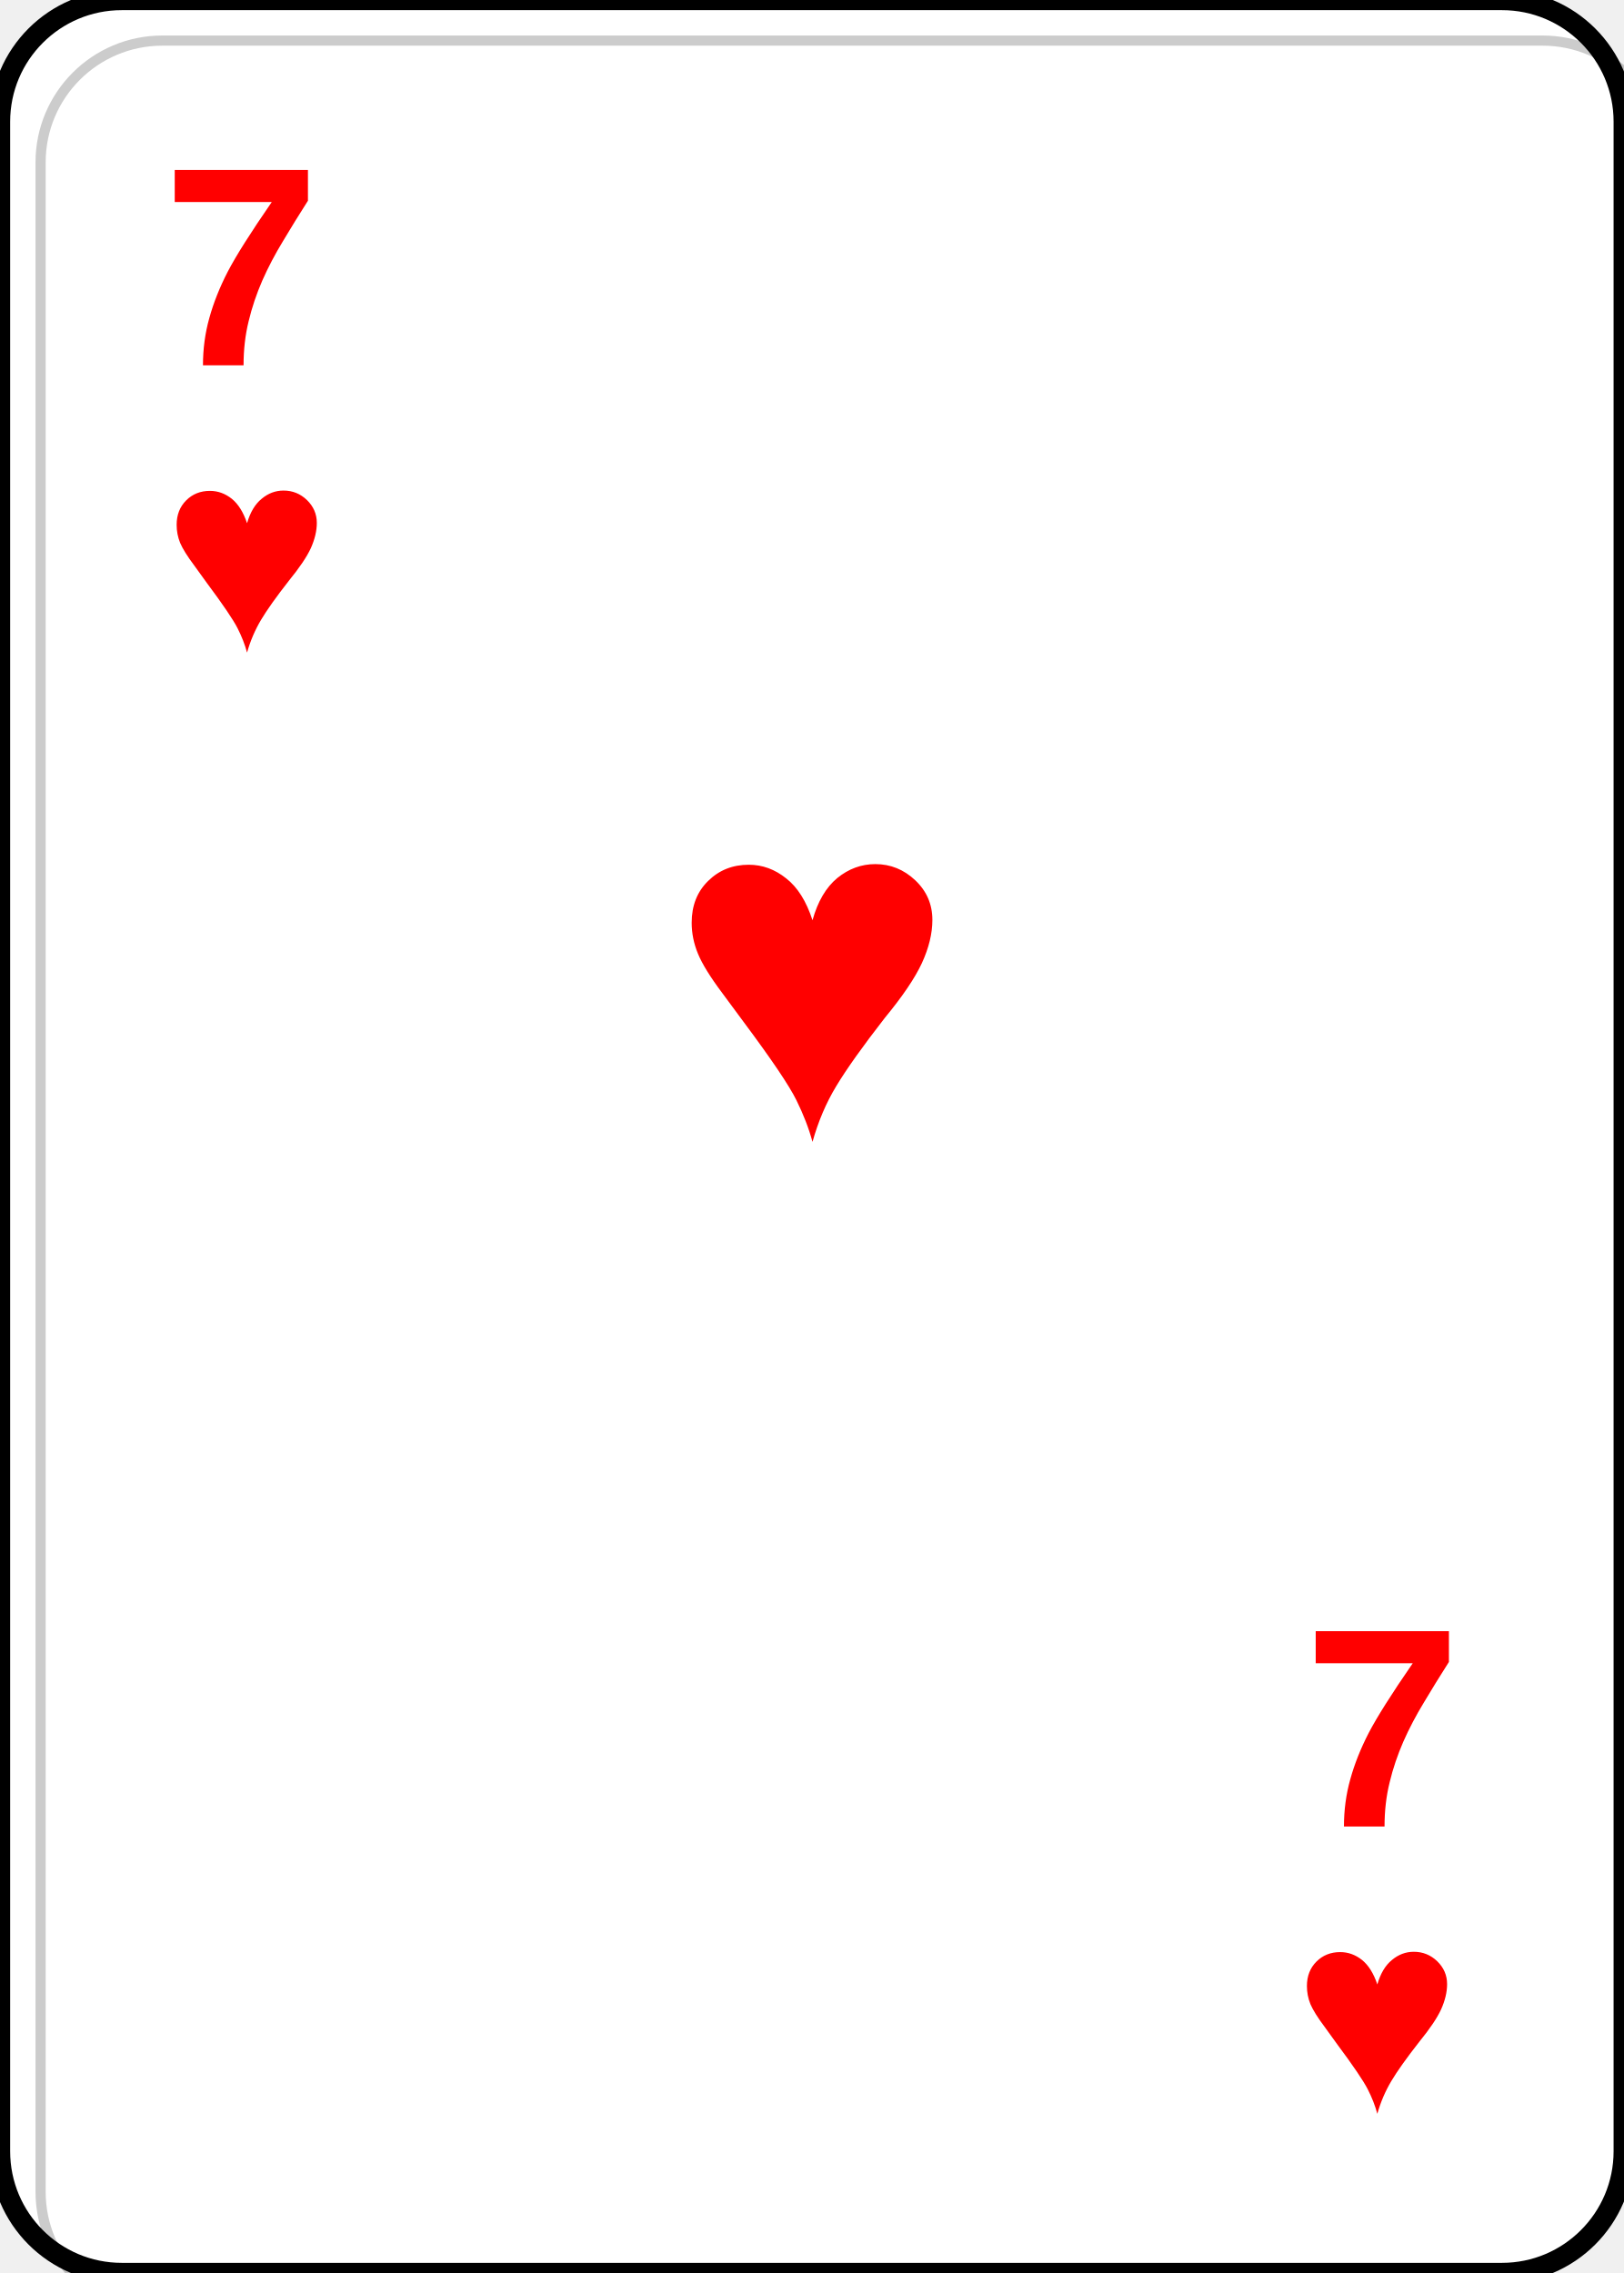
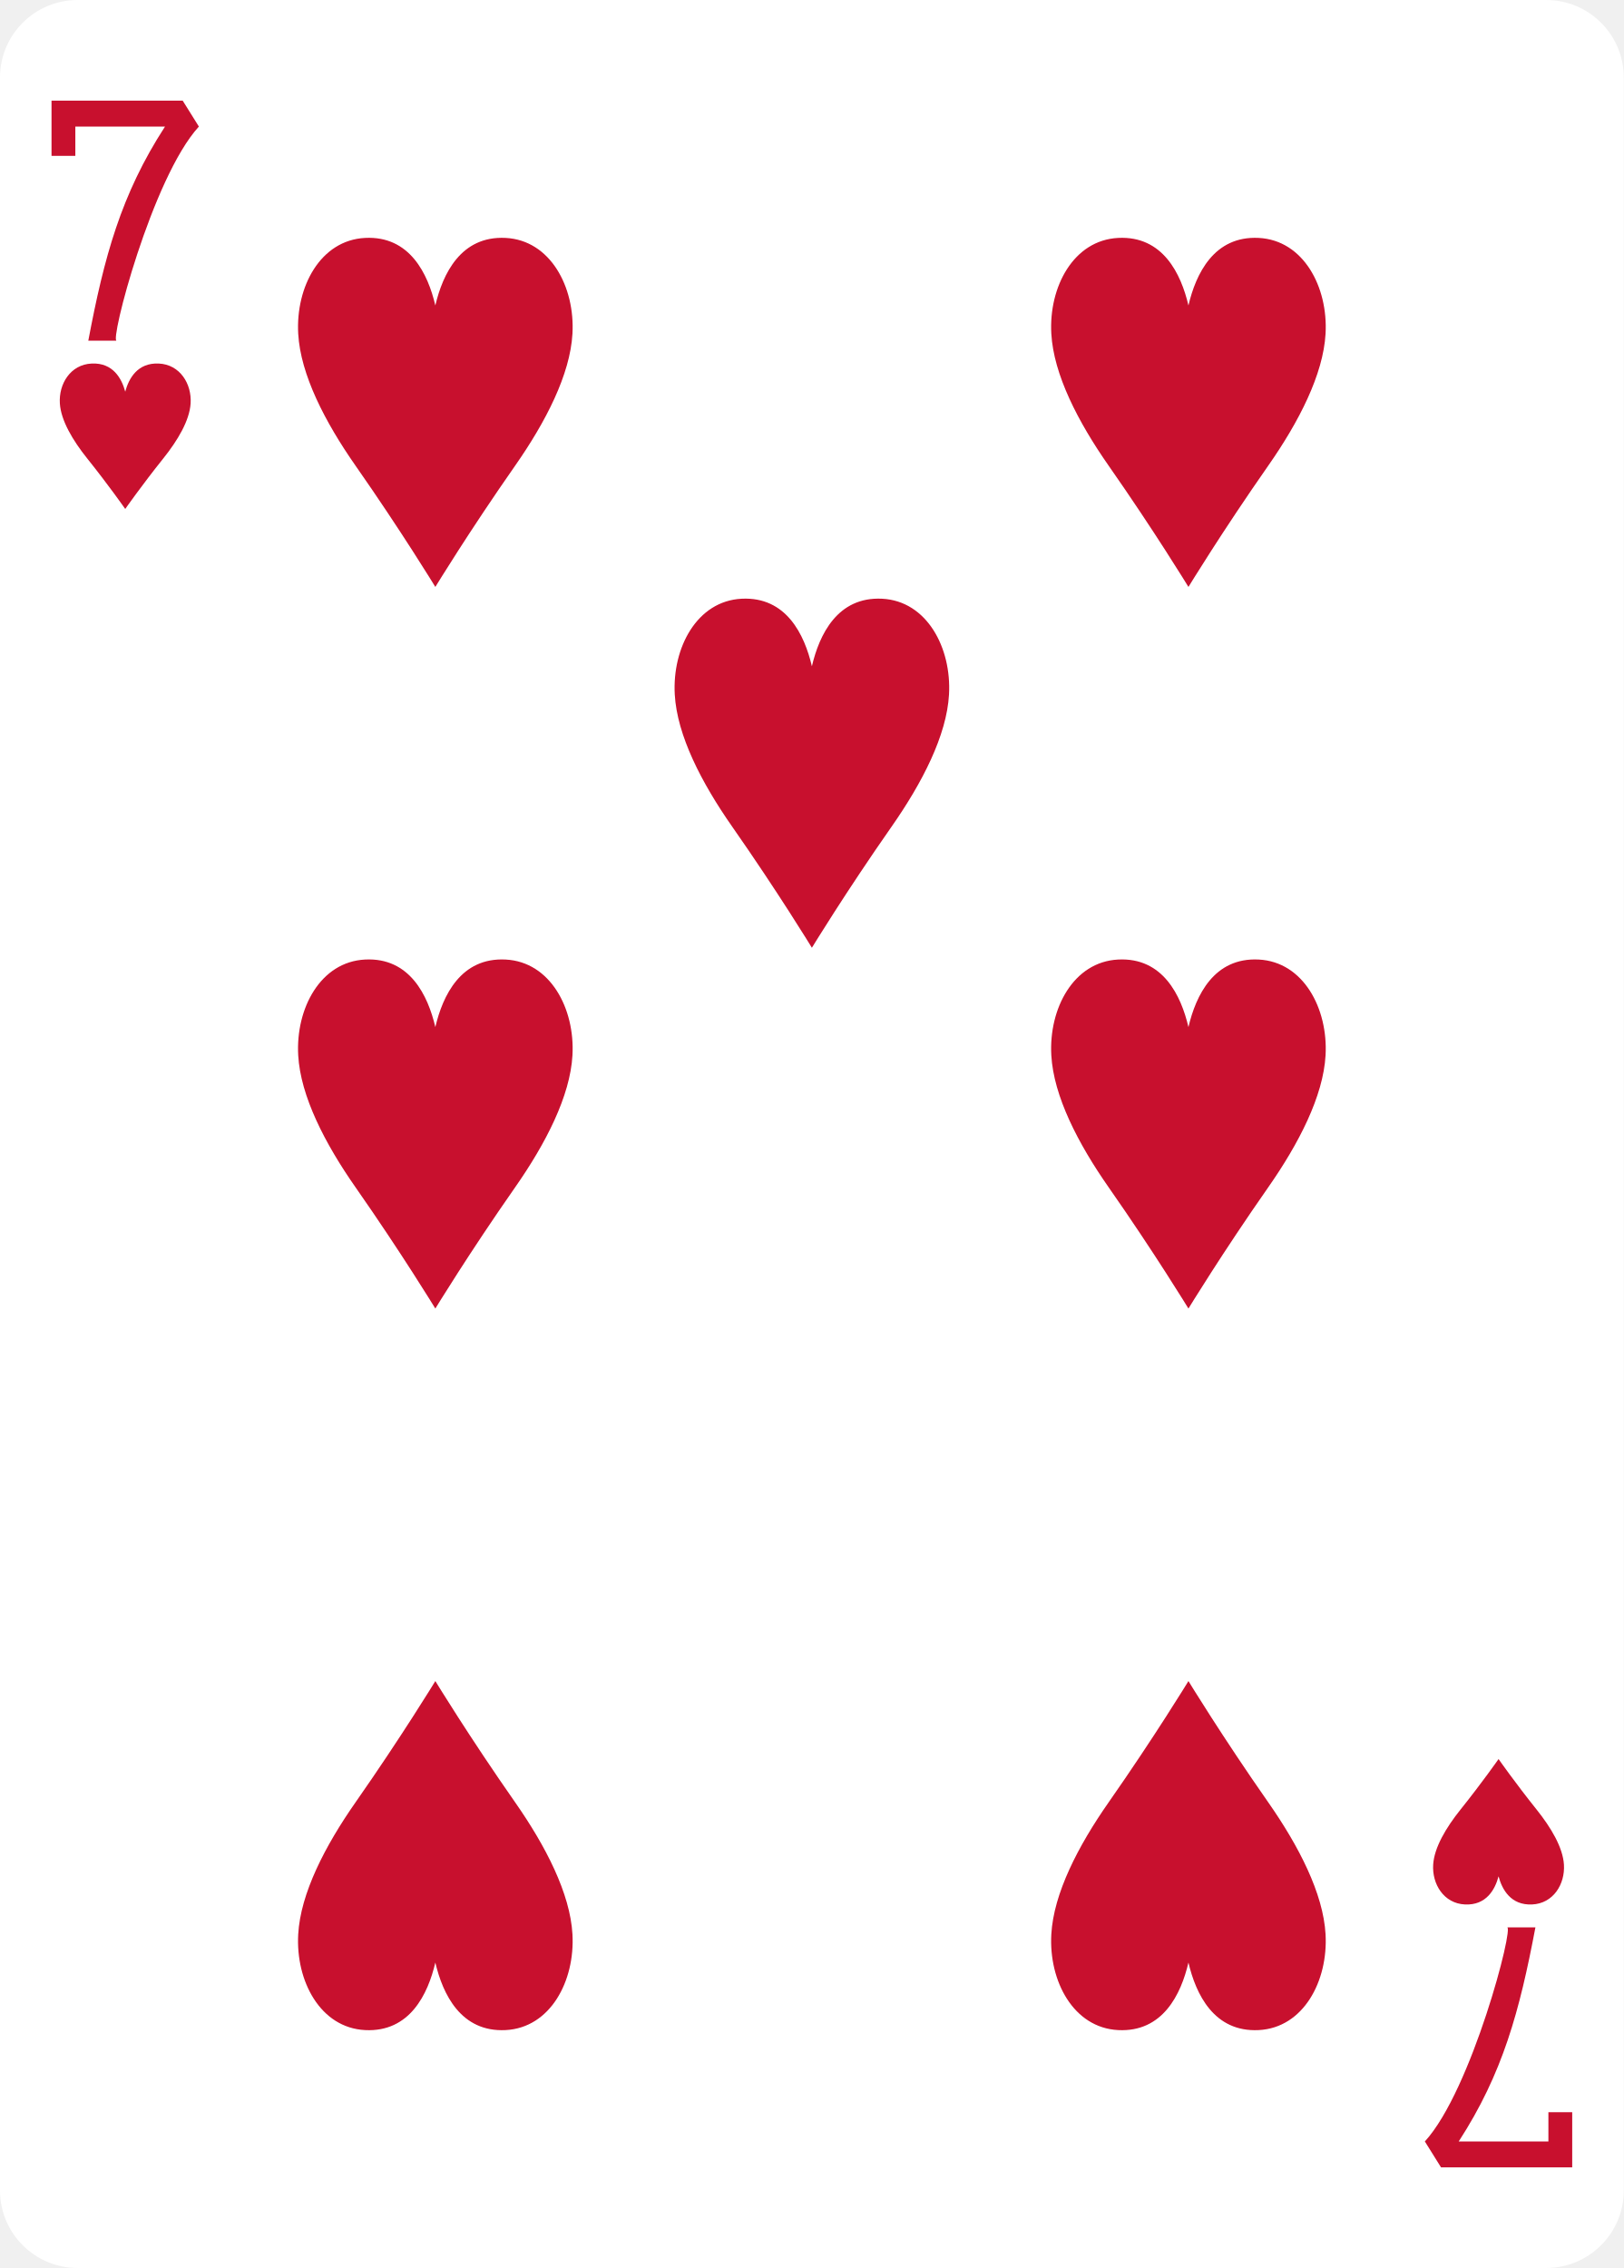
- <svg xmlns="http://www.w3.org/2000/svg" width="80" height="112" viewBox="0 0 80 112">
-   <rect width="80" height="112" rx="6" ry="6" fill="white" stroke="#000" stroke-width="1" />
-   <rect x="2" y="2" width="80" height="112" rx="6" ry="6" fill="none" stroke="#000" stroke-width="0.5" opacity="0.2" />
-   <g fill="red">
-     <text x="8" y="18" font-family="Arial, sans-serif" font-size="14" font-weight="bold">7</text>
-     <text x="8" y="32" font-family="Arial, sans-serif" font-size="14">♥</text>
+ <svg xmlns="http://www.w3.org/2000/svg" width="63mm" height="88mm" viewBox="0 0 238.111 332.599" version="1.1" id="svg8">
+   <defs id="defs2" />
+   <g id="layer1" transform="translate(-312.0641,-360.4326)">
+     <g transform="matrix(1.06667,0,0,1.06667,-1986.04,1495.37)" id="HEART-7" style="display:inline">
+       <rect transform="translate(2267.08,-853.906)" y="-210.095" x="-112.614" height="311.811" width="223.228" id="rect10074-2-8" style="display:inline;opacity:1;fill:#ffffff;fill-opacity:1;stroke:none;stroke-width:1.001;stroke-miterlimit:4;stroke-dasharray:none;stroke-opacity:1" rx="10.678" ry="10.664" />
+       <g transform="translate(2154.46,-1064)" style="display:inline;opacity:1" id="g10092-4-5" />
+       <g style="display:inline;opacity:1" id="g10098-2-4" transform="translate(2181.05,-1083.91)" />
+       <path transform="translate(2267.08,-853.906)" style="display:inline;opacity:1;fill:#c8102e;fill-opacity:1" d="m -95.397,-140.121 c 0,0 -2.225,-3.19 -5.226,-6.94 -2.008,-2.51 -3.613,-5.227 -3.762,-7.568 -0.171,-2.674 1.449,-5.356 4.382,-5.486 2.931,-0.13 4.121,2.062 4.606,3.869 0.484,-1.807 1.674,-3.999 4.606,-3.869 2.933,0.13 4.553,2.813 4.382,5.486 -0.149,2.341 -1.754,5.058 -3.762,7.568 -3.001,3.75 -5.226,6.94 -5.226,6.94 z" id="path10106-2-3" />
+       <path transform="translate(2267.08,-853.906)" style="display:inline;opacity:1;fill:#c8102e;fill-opacity:1;stroke:none;stroke-opacity:1" d="m 93.398,31.743 c 0,0 -2.225,3.19 -5.226,6.94 -2.008,2.51 -3.613,5.227 -3.762,7.568 -0.171,2.674 1.449,5.356 4.382,5.486 2.931,0.13 4.121,-2.062 4.606,-3.869 0.484,1.807 1.674,3.999 4.606,3.869 2.933,-0.13 4.553,-2.813 4.382,-5.486 -0.149,-2.341 -1.754,-5.058 -3.762,-7.568 -3.001,-3.75 -5.226,-6.94 -5.226,-6.94 z" id="path10108-3-1" />
+       <path transform="translate(2267.08,-853.906)" id="path10110-3-5" d="m -1,-79.794 c 0,0 -4.666,-7.655 -10.961,-16.656 -4.211,-6.023 -7.578,-12.545 -7.891,-18.163 -0.359,-6.417 3.039,-12.855 9.191,-13.167 6.149,-0.312 8.644,4.948 9.66,9.285 1.016,-4.337 3.512,-9.596 9.66,-9.285 6.152,0.312 9.55,6.75 9.191,13.167 -0.313,5.618 -3.68,12.14 -7.891,18.163 -6.295,9.001 -10.961,16.656 -10.961,16.656 z" style="display:inline;opacity:1;fill:#c8102e;fill-opacity:1" />
+       <path transform="translate(2267.08,-853.906)" id="path10114-8-3" d="m -52.766,-129.4 c 0,0 -4.666,-7.655 -10.961,-16.656 -4.211,-6.023 -7.578,-12.545 -7.891,-18.163 -0.359,-6.417 3.039,-12.855 9.191,-13.167 6.149,-0.312 8.644,4.948 9.66,9.285 1.016,-4.337 3.512,-9.596 9.66,-9.285 6.152,0.312 9.55,6.75 9.191,13.167 -0.313,5.618 -3.68,12.14 -7.891,18.163 -6.295,9.001 -10.961,16.656 -10.961,16.656 z" style="display:inline;opacity:1;fill:#c8102e;fill-opacity:1;stroke:none;stroke-opacity:1" />
+       <path transform="translate(2267.08,-853.906)" id="path10116-2-5" d="m 50.766,-30.189 c 0,0 -4.666,-7.655 -10.961,-16.656 -4.211,-6.023 -7.578,-12.545 -7.891,-18.163 -0.359,-6.417 3.039,-12.855 9.191,-13.167 6.149,-0.312 8.644,4.948 9.66,9.285 1.016,-4.337 3.512,-9.596 9.66,-9.285 6.152,0.312 9.55,6.75 9.191,13.167 -0.313,5.618 -3.68,12.14 -7.891,18.163 -6.295,9.001 -10.961,16.656 -10.961,16.656 z" style="display:inline;opacity:1;fill:#c8102e;fill-opacity:1" />
+       <path transform="translate(2267.08,-853.906)" id="path10120-6-5" d="m 50.766,-129.4 c 0,0 -4.666,-7.655 -10.961,-16.656 -4.211,-6.023 -7.578,-12.545 -7.891,-18.163 -0.359,-6.417 3.039,-12.855 9.191,-13.167 6.149,-0.312 8.644,4.948 9.66,9.285 1.016,-4.337 3.512,-9.596 9.66,-9.285 6.152,0.312 9.55,6.75 9.191,13.167 -0.313,5.618 -3.68,12.14 -7.891,18.163 -6.295,9.001 -10.961,16.656 -10.961,16.656 z" style="display:inline;opacity:1;fill:#c8102e;fill-opacity:1" />
+       <path transform="translate(2267.08,-853.906)" id="path10124-1-1" d="m -52.766,-30.189 c 0,0 -4.666,-7.655 -10.961,-16.656 -4.211,-6.023 -7.578,-12.545 -7.891,-18.163 -0.359,-6.417 3.039,-12.855 9.191,-13.167 6.149,-0.312 8.644,4.948 9.66,9.285 1.016,-4.337 3.512,-9.596 9.66,-9.285 6.152,0.312 9.55,6.75 9.191,13.167 -0.313,5.618 -3.68,12.14 -7.891,18.163 -6.295,9.001 -10.961,16.656 -10.961,16.656 z" style="display:inline;opacity:1;fill:#c8102e;fill-opacity:1" />
+       <path transform="translate(2267.08,-853.906)" style="display:inline;opacity:1;fill:#c8102e;fill-opacity:1;stroke:none;stroke-opacity:1" d="m 50.766,21.022 c 0,0 -4.666,7.655 -10.961,16.656 -4.211,6.023 -7.578,12.545 -7.891,18.163 -0.359,6.417 3.039,12.855 9.191,13.167 6.149,0.312 8.644,-4.948 9.66,-9.285 1.016,4.337 3.512,9.596 9.66,9.285 6.152,-0.312 9.55,-6.75 9.191,-13.167 -0.313,-5.618 -3.68,-12.14 -7.891,-18.163 -6.295,-9.001 -10.961,-16.656 -10.961,-16.656 z" id="path10134-7-3" />
+       <path transform="translate(2267.08,-853.906)" id="path10136-5-7" d="m -52.766,21.022 c 0,0 -4.666,7.655 -10.961,16.656 -4.211,6.023 -7.578,12.545 -7.891,18.163 -0.359,6.417 3.039,12.855 9.191,13.167 6.149,0.312 8.644,-4.948 9.66,-9.285 1.016,4.337 3.512,9.596 9.66,9.285 6.152,-0.312 9.55,-6.75 9.191,-13.167 -0.313,-5.618 -3.68,-12.14 -7.891,-18.163 -6.295,-9.001 -10.961,-16.656 -10.961,-16.656 z" style="display:inline;opacity:1;fill:#c8102e;fill-opacity:1;stroke:none;stroke-opacity:1" />
+       <path d="m 2166.606,-1017.166 c 2.17,-11.473 4.481,-20.087 10.546,-29.435 h -12.33 v 4.024 h -3.273 v -7.585 h 18.034 l 2.224,3.562 c -6.443,7.033 -12.339,29.767 -11.295,29.435 z m 0,0" id="path25-43-2-3-9" style="opacity:1;fill:#c8102e;fill-opacity:1;stroke-width:1;stroke-miterlimit:4;stroke-dasharray:none" />
+       <path d="m 2365.546,-799.023 c -2.17,11.473 -4.481,20.087 -10.546,29.435 h 12.33 v -4.024 h 3.273 v 7.586 h -18.034 l -2.224,-3.562 c 6.443,-7.033 12.339,-29.767 11.295,-29.435 z m 0,0" id="path25-7-0-2-8-2" style="opacity:1;fill:#c8102e;fill-opacity:1" />
+     </g>
  </g>
-   <g fill="red">
-     <text x="40" y="56" text-anchor="middle" font-family="Arial, sans-serif" font-size="24">♥</text>
-   </g>
-   <g fill="red">
-     <text x="72" y="104" text-anchor="end" font-family="Arial, sans-serif" font-size="14">♥</text>
-     <text x="72" y="90" text-anchor="end" font-family="Arial, sans-serif" font-size="14" font-weight="bold">7</text>
+   <g id="g862-0" transform="translate(-346.2742,180.1827)">
+     <rect style="opacity:1;vector-effect:none;fill:#006614;fill-opacity:1;stroke:none;stroke-width:1.748;stroke-linecap:butt;stroke-linejoin:miter;stroke-miterlimit:4;stroke-dasharray:none;stroke-dashoffset:0;stroke-opacity:1" id="rect22845-2-8" width="1659.913" height="794.398" x="-356.473" y="-1029.682" rx="144.482" ry="124.682" />
+     <text id="text5630-0-9" y="-935.813" x="472.194" style="font-style:normal;font-variant:normal;font-weight:normal;font-stretch:normal;font-size:42.667px;line-height:125%;font-family:Carlito;-inkscape-font-specification:'Carlito, Normal';text-align:center;letter-spacing:0px;word-spacing:0px;writing-mode:lr-tb;text-anchor:middle;fill:#ffffff;fill-opacity:1;stroke:none;stroke-width:1.067px;stroke-linecap:butt;stroke-linejoin:miter;stroke-opacity:1" xml:space="preserve">
+       <tspan style="font-style:normal;font-variant:normal;font-weight:normal;font-stretch:normal;font-size:48px;line-height:125%;font-family:Carlito;-inkscape-font-specification:'Carlito, Normal';text-align:center;writing-mode:lr-tb;text-anchor:middle;fill:#ffffff;fill-opacity:1;stroke-width:1.067px" id="tspan4923-1" y="-935.813" x="472.194">Single Playing Card from:</tspan>
+       <tspan style="font-style:normal;font-variant:normal;font-weight:normal;font-stretch:normal;font-size:48px;line-height:125%;font-family:Carlito;-inkscape-font-specification:'Carlito, Normal';text-align:center;writing-mode:lr-tb;text-anchor:middle;fill:#ffffff;fill-opacity:1;stroke-width:1.067px" id="tspan5035-8" y="-875.813" x="472.194">Standard Edition - Color Set - Bordered </tspan>
+       <tspan y="-820.48" x="472.194" id="tspan12311-7" />
+       <tspan style="font-style:normal;font-variant:normal;font-weight:normal;font-stretch:normal;font-size:48px;line-height:125%;font-family:Carlito;-inkscape-font-specification:'Carlito, Normal';text-align:center;writing-mode:lr-tb;text-anchor:middle;fill:#ffaaaa;fill-opacity:1;stroke-width:1.067px" id="tspan4927-1" y="-762.48" x="472.194">Copyright 2011, 2020 - Chris Aguilar - conjurenation@gmail.com</tspan>
+       <tspan id="tspan12344-3" y="-707.147" x="472.194" />
+       <tspan style="font-style:normal;font-variant:normal;font-weight:normal;font-stretch:normal;font-size:48px;line-height:125%;font-family:Carlito;-inkscape-font-specification:'Carlito, Normal';text-align:center;writing-mode:lr-tb;text-anchor:middle;fill:#ffffff;fill-opacity:1;stroke-width:1.067px" id="tspan4931-2" y="-649.147" x="472.194">https://totalnonsense.com/open-source-vector-playing-cards/</tspan>
+       <tspan id="tspan4929-3" y="-593.813" x="472.194" />
+       <tspan style="font-style:normal;font-variant:normal;font-weight:normal;font-stretch:normal;font-size:48px;line-height:125%;font-family:Carlito;-inkscape-font-specification:'Carlito, Normal';text-align:center;writing-mode:lr-tb;text-anchor:middle;fill:#ffaaaa;fill-opacity:1;stroke-width:1.067px" id="tspan4919-5" y="-535.813" x="472.194">Licensed under:</tspan>
+       <tspan id="tspan1594-5-6" style="font-style:normal;font-variant:normal;font-weight:normal;font-stretch:normal;font-size:48px;line-height:125%;font-family:Carlito;-inkscape-font-specification:'Carlito, Normal';text-align:center;writing-mode:lr-tb;text-anchor:middle;fill:#ffaaaa;fill-opacity:1;stroke-width:1.067px" y="-475.813" x="472.194">LGPL 3.0</tspan>
+       <tspan style="font-style:normal;font-variant:normal;font-weight:normal;font-stretch:normal;font-size:48px;line-height:125%;font-family:Carlito;-inkscape-font-specification:'Carlito, Normal';text-align:center;writing-mode:lr-tb;text-anchor:middle;fill:#ffaaaa;fill-opacity:1;stroke-width:1.067px" y="-415.813" x="472.194" id="tspan12253-3-1">https://www.gnu.org/licenses/lgpl-3.0.html</tspan>
+       <tspan id="tspan5031-6" y="-360.48" x="472.194" />
+       <tspan style="font-style:normal;font-variant:normal;font-weight:normal;font-stretch:normal;font-size:48px;line-height:125%;font-family:Carlito;-inkscape-font-specification:'Carlito, Normal';text-align:center;writing-mode:lr-tb;text-anchor:middle;fill:#ffffff;fill-opacity:1;stroke-width:1.067px" id="tspan5033-1" y="-302.48" x="472.194">Each Card Measures (63mm x 88mm)</tspan>
+       <tspan id="tspan5634-6-0" y="-247.147" x="472.194" />
+     </text>
  </g>
</svg>
